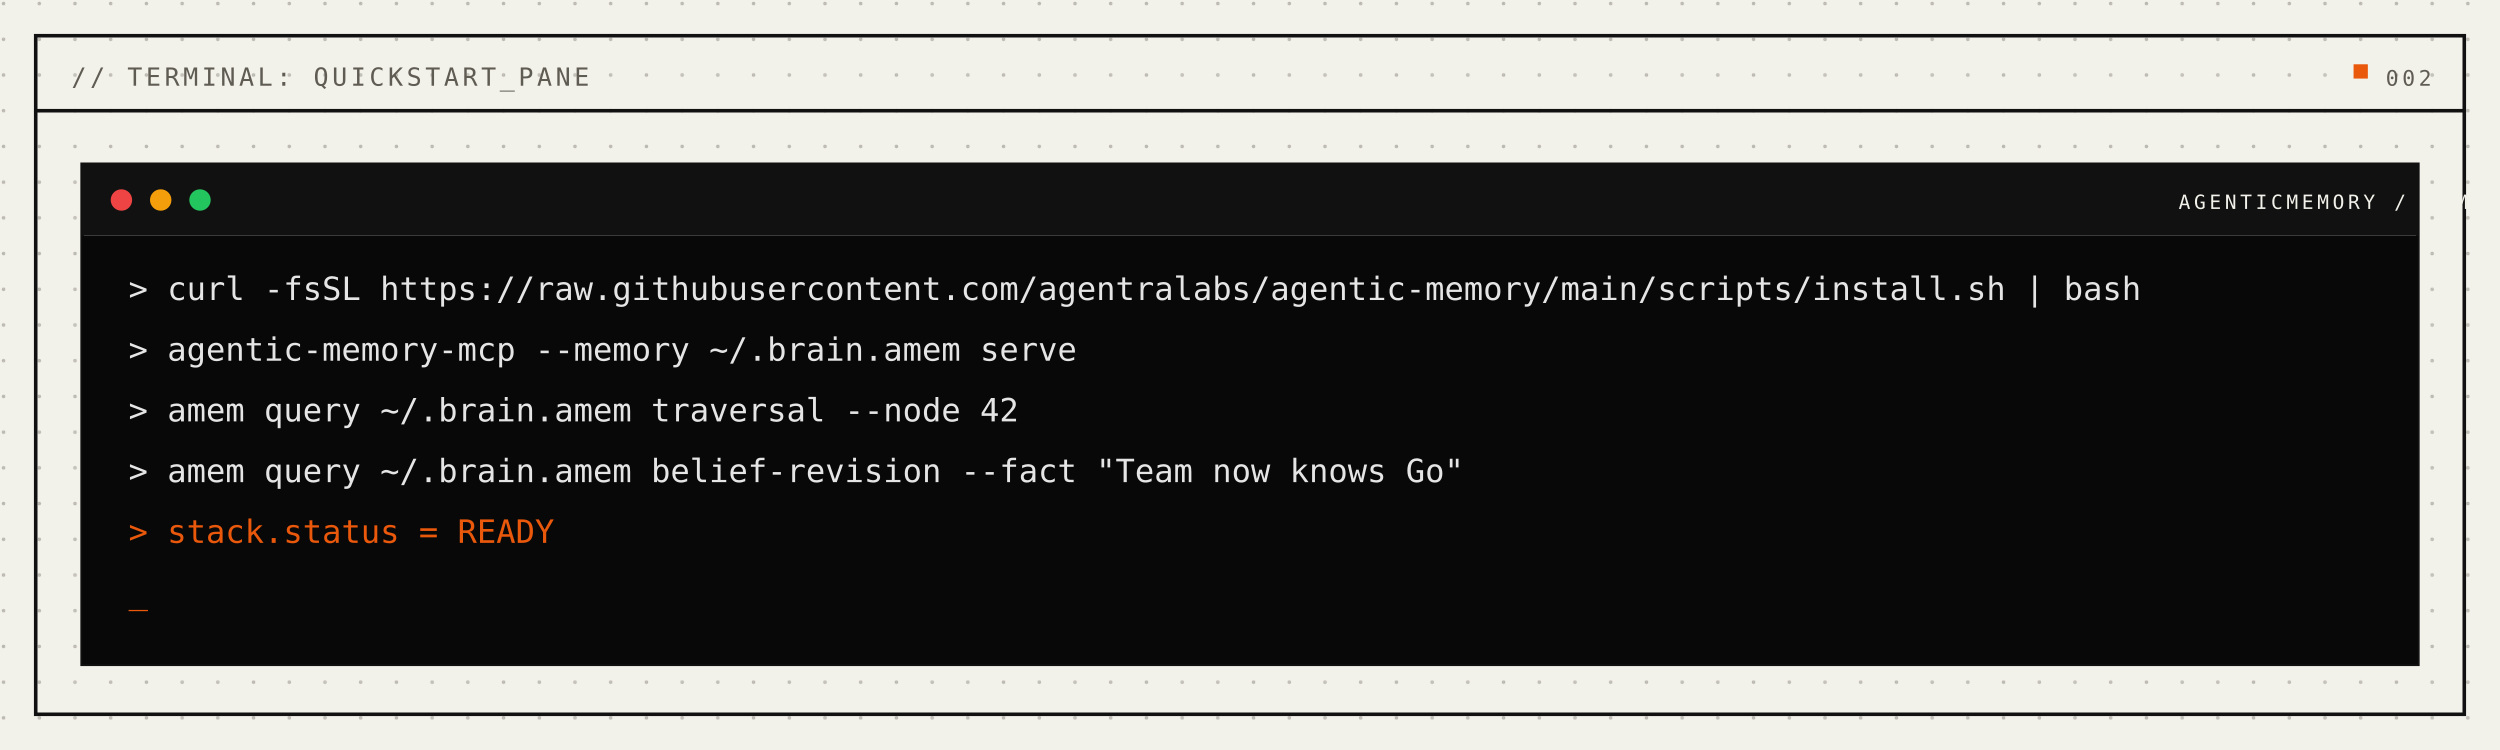
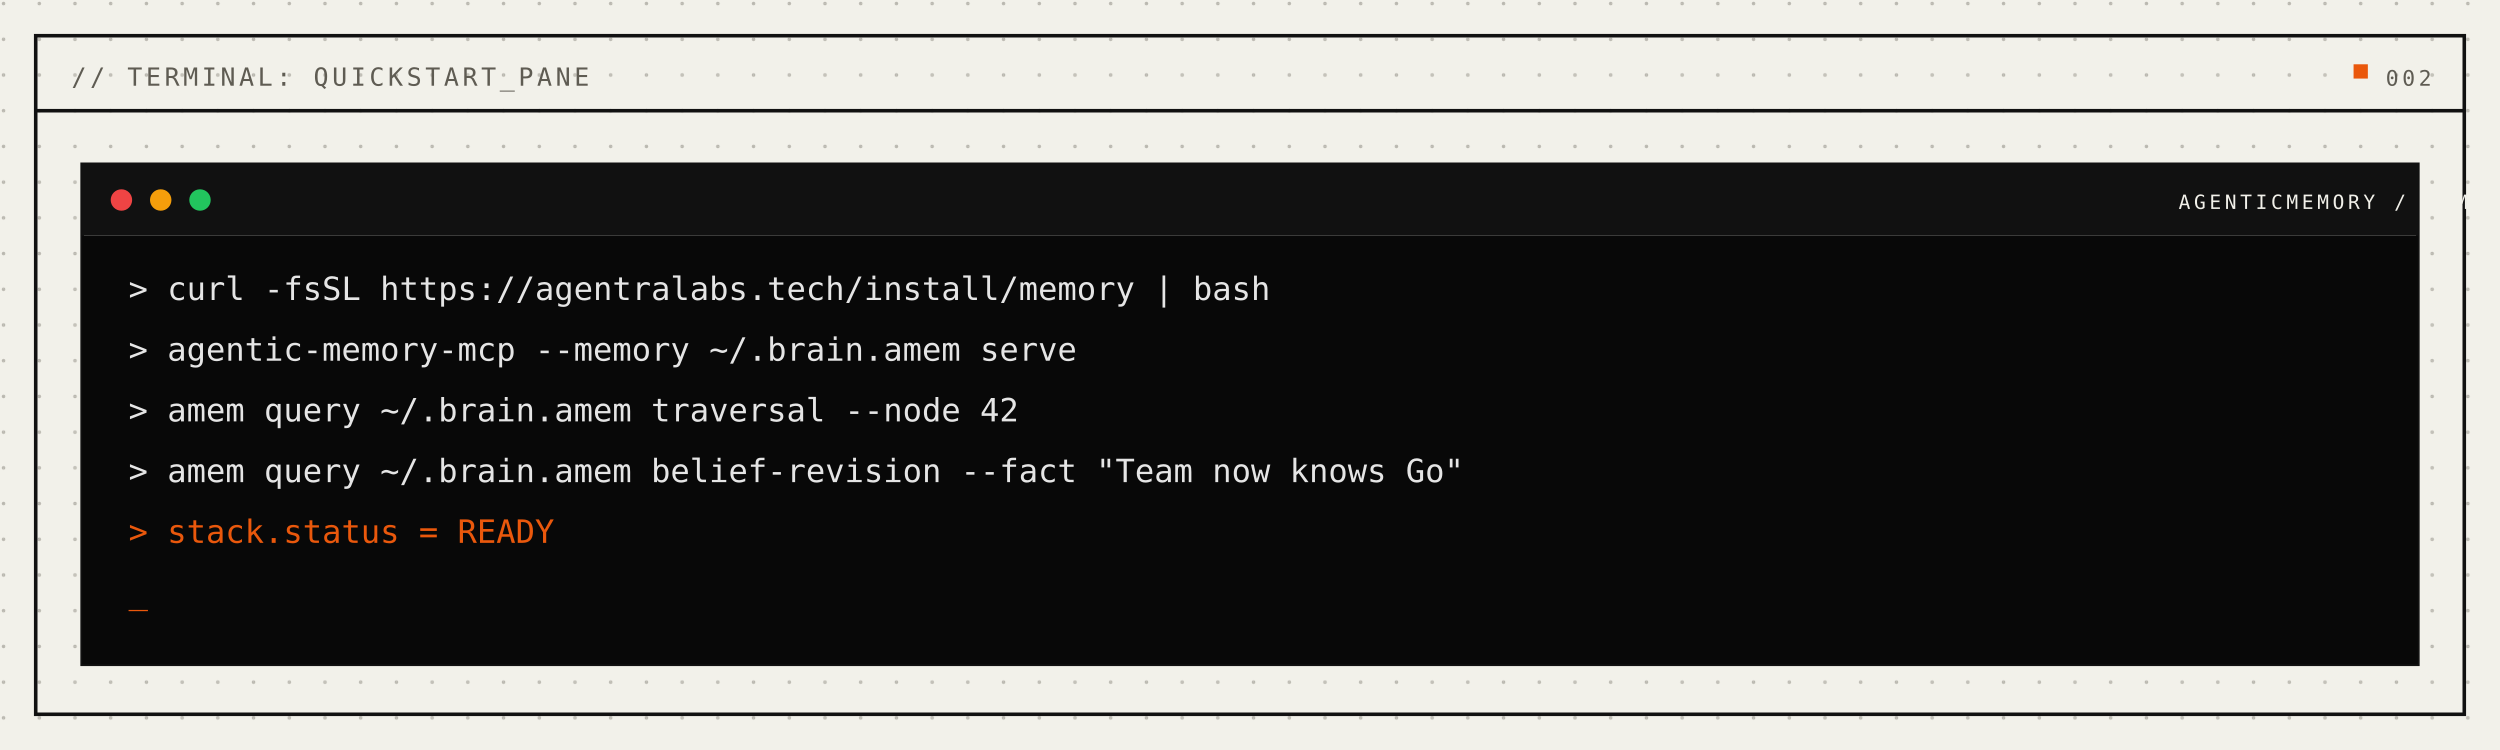
<svg xmlns="http://www.w3.org/2000/svg" viewBox="0 0 1400 420" role="img" aria-label="AgenticMemory terminal pane">
  <defs>
    <pattern id="grid" width="20" height="20" patternUnits="userSpaceOnUse">
      <circle cx="2" cy="2" r="1" fill="#b8b6ae" />
    </pattern>
  </defs>
  <rect width="1400" height="420" fill="#f2f1ea" />
  <rect width="1400" height="420" fill="url(#grid)" />
  <rect x="20" y="20" width="1360" height="380" fill="none" stroke="#111111" stroke-width="2" />
  <line x1="20" y1="62" x2="1380" y2="62" stroke="#111111" stroke-width="2" />
  <text x="40" y="48" font-family="'JetBrains Mono', monospace" font-size="14" fill="#5f5c53" letter-spacing="2"> // TERMINAL: QUICKSTART_PANE</text>
  <rect x="1318" y="36" width="8" height="8" fill="#ea580c" />
  <text x="1336" y="48" font-family="'JetBrains Mono', monospace" font-size="12" fill="#5f5c53" letter-spacing="2">002</text>
  <rect x="46" y="92" width="1308" height="280" fill="none" stroke="#111111" stroke-width="2" />
  <rect x="46" y="92" width="1308" height="40" fill="#111111" />
  <circle cx="68" cy="112" r="6" fill="#ef4444" />
  <circle cx="90" cy="112" r="6" fill="#f59e0b" />
  <circle cx="112" cy="112" r="6" fill="#22c55e" />
  <text x="1220" y="117" font-family="'JetBrains Mono', monospace" font-size="11" fill="#f2f1ea" letter-spacing="2">AGENTICMEMORY / .AMEM</text>
  <rect x="46" y="132" width="1308" height="240" fill="#080808" />
-   <text x="72" y="168" font-family="'JetBrains Mono', monospace" font-size="18" fill="#e5e5e5">&gt; curl -fsSL https://raw.githubusercontent.com/agentralabs/agentic-memory/main/scripts/install.sh | bash</text>
+   <text x="72" y="168" font-family="'JetBrains Mono', monospace" font-size="18" fill="#e5e5e5">&gt; curl -fsSL https://agentralabs.tech/install/memory | bash</text>
  <text x="72" y="202" font-family="'JetBrains Mono', monospace" font-size="18" fill="#e5e5e5">&gt; agentic-memory-mcp --memory ~/.brain.amem serve</text>
  <text x="72" y="236" font-family="'JetBrains Mono', monospace" font-size="18" fill="#e5e5e5">&gt; amem query ~/.brain.amem traversal --node 42</text>
  <text x="72" y="270" font-family="'JetBrains Mono', monospace" font-size="18" fill="#e5e5e5">&gt; amem query ~/.brain.amem belief-revision --fact "Team now knows Go"</text>
  <text x="72" y="304" font-family="'JetBrains Mono', monospace" font-size="18" fill="#ea580c">&gt; stack.status = READY</text>
  <text x="72" y="338" font-family="'JetBrains Mono', monospace" font-size="18" fill="#ea580c">_</text>
</svg>
